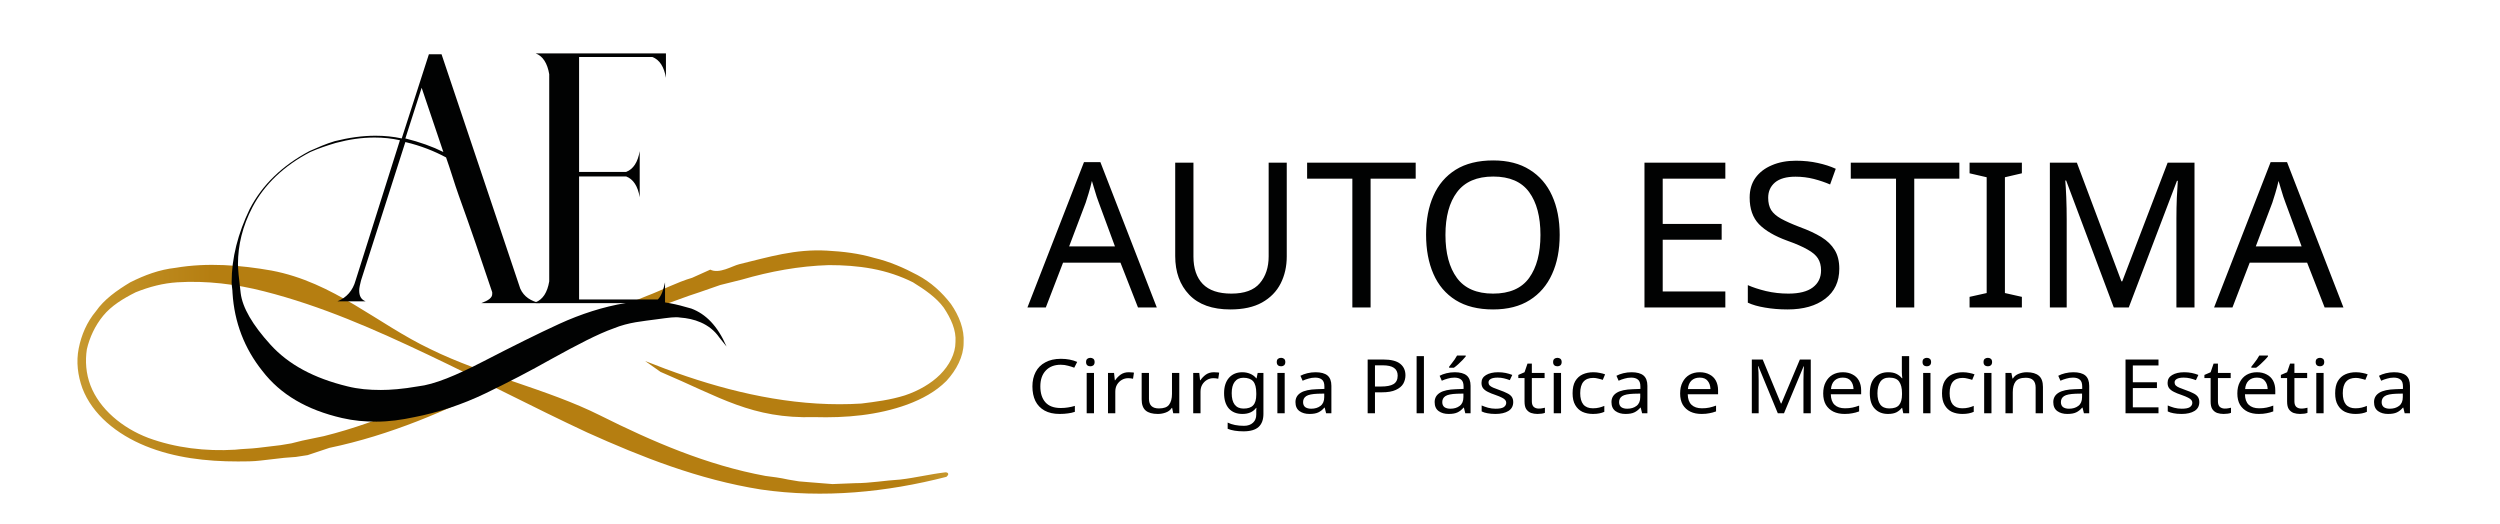
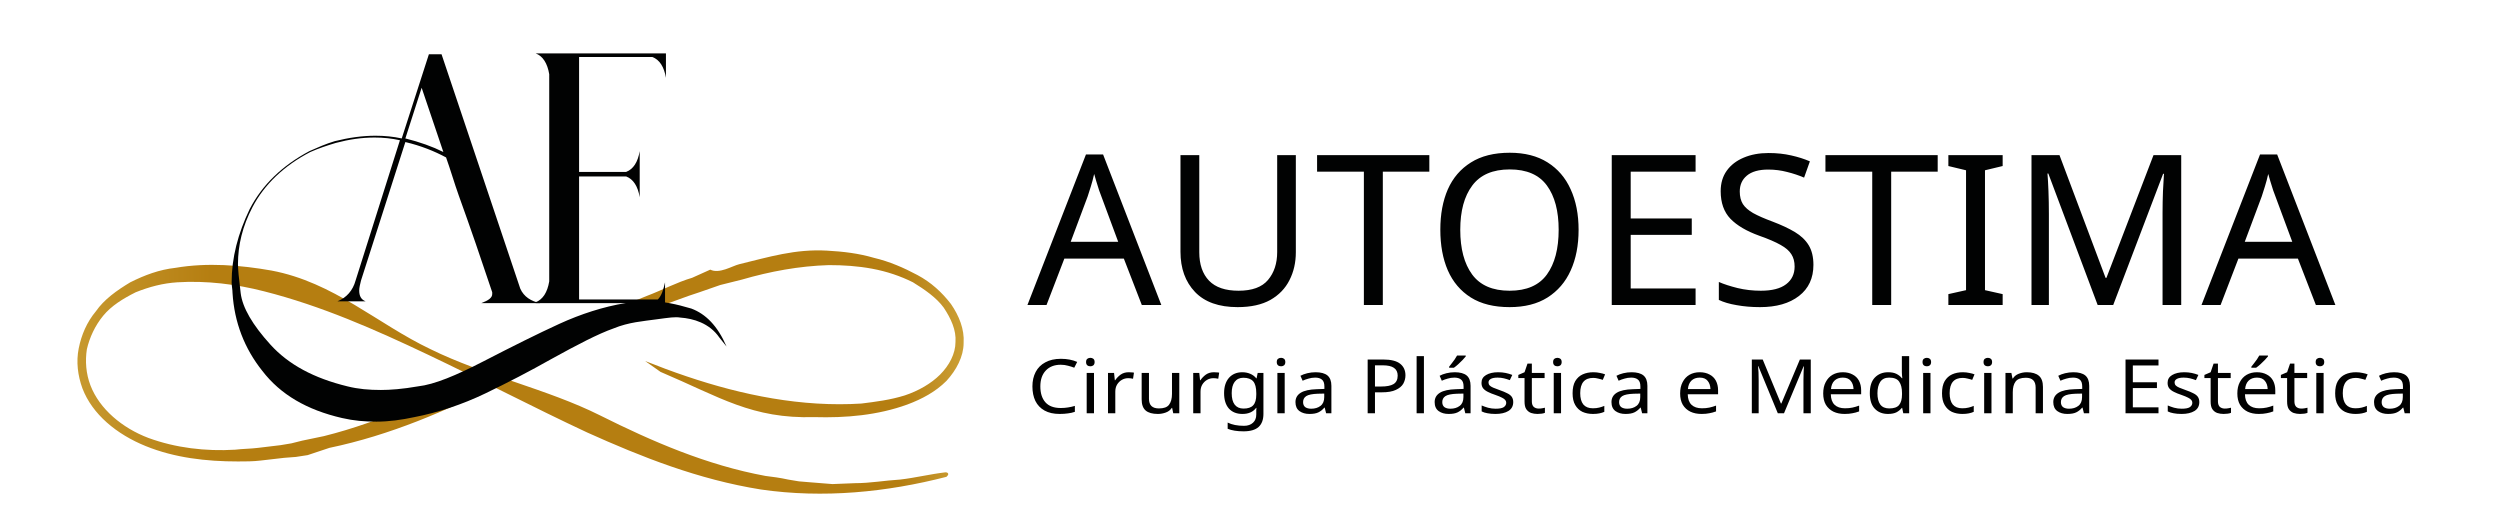
<svg xmlns="http://www.w3.org/2000/svg" version="1.1" id="Layer_1" x="0px" y="0px" viewBox="0 0 276.3 57.9" style="enable-background:new 0 0 276.3 57.9;" xml:space="preserve">
  <style type="text/css">
	.st0{fill:url(#SVGID_1_);}
	.st1{fill:#010202;}
	.st2{font-family:'Helvetica-Light';}
	.st3{font-size:8.306px;}
	.st4{font-family:'OriyaMN';}
- 	.st5{font-size:22.403px;}
+ 	.st5{font-size:23.196px;}
</style>
  <g>
-     <linearGradient id="SVGID_1_" gradientUnits="userSpaceOnUse" x1="8.521" y1="41.152" x2="106.812" y2="41.152">
+     <linearGradient id="SVGID_1_" gradientUnits="userSpaceOnUse" x1="8.559" y1="16.773" x2="106.85" y2="16.773" gradientTransform="matrix(1 0 0 -1 0 57.8898)">
      <stop offset="0" style="stop-color:#C7992F" />
      <stop offset="0.151" style="stop-color:#B57E11" />
      <stop offset="0.926" style="stop-color:#B57E11" />
      <stop offset="0.935" style="stop-color:#B88317" />
      <stop offset="1" style="stop-color:#CDA136" />
    </linearGradient>
-     <path class="st0" d="M71.3,39.9c6,2.4,12.4,4.3,19,4.7c1.7,0.1,3.3,0.1,4.9,0c1.6-0.2,3.2-0.4,4.8-0.9c1.5-0.5,2.9-1.3,3.9-2.3   c1-1,1.7-2.3,1.7-3.6c0.1-1.3-0.5-2.6-1.3-3.8c-0.8-1.1-2.1-2-3.4-2.8c-1.4-0.7-2.9-1.2-4.5-1.5c-1.6-0.3-3.2-0.4-4.8-0.4   c-3.3,0.1-6.5,0.7-9.6,1.6c-0.8,0.2-1.6,0.4-2.4,0.6l-2.3,0.8c-1.6,0.5-3,1.1-4.6,1.6c-6,2.4-11.6,5.5-17.5,8.5   c-5.8,3-12.1,5.7-18.8,7.1L34,50.3l-1.3,0.2l-1.3,0.1l-2.6,0.3C28,51,27.1,51,26.3,51c-3.5,0-7-0.4-10.2-1.7   c-3.2-1.3-5.9-3.5-7-6.4c-0.5-1.4-0.7-2.9-0.4-4.4c0.3-1.5,0.9-2.9,1.9-4.1c0.9-1.3,2.3-2.3,3.8-3.2c1.6-0.8,3.2-1.4,5-1.6   c3.5-0.6,7.2-0.3,10.6,0.3c6.9,1.3,11.7,5.9,17.6,8.7c5.9,2.9,12.9,4.4,18.7,7.3c5.8,2.9,11.8,5.5,18.3,6.7   c0.8,0.1,1.6,0.2,2.5,0.4l1.2,0.2l1.2,0.1l2.5,0.2l2.5-0.1c1.7,0,3.3-0.3,5-0.4c1.7-0.2,3.3-0.6,5-0.8l0,0c0.2,0,0.3,0.1,0.3,0.2   c0,0.1-0.1,0.2-0.2,0.3C98,54.4,91,55.1,84.1,54.1c-6.9-1.1-13.2-3.6-19.2-6.3c-6-2.8-11.7-5.8-17.6-8.6c-5.9-2.8-11.8-5.4-18.1-7   c-3.1-0.8-6.4-1.2-9.6-1c-1.6,0.1-3.1,0.5-4.6,1.1c-1.4,0.7-2.7,1.5-3.6,2.6c-0.9,1.1-1.5,2.4-1.8,3.7c-0.2,1.3-0.1,2.7,0.4,4   c1,2.6,3.5,4.7,6.4,5.8c3,1.1,6.3,1.5,9.6,1.3c0.8-0.1,1.7-0.1,2.5-0.2l2.5-0.3l1.2-0.2l1.2-0.3l2.4-0.5c6.4-1.6,12.3-4.4,17.9-7.5   c5.6-3.1,11.6-5.5,17.8-8c1.6-0.6,3.3-1.5,5-2l2-0.9c1,0.5,2.4-0.4,3.2-0.6c3.3-0.8,6.2-1.7,9.7-1.5c1.8,0.1,3.5,0.3,5.2,0.8   c1.7,0.4,3.3,1.1,4.8,1.9c1.5,0.8,2.7,1.9,3.7,3.2c0.9,1.3,1.5,2.8,1.4,4.3c0,1.5-0.8,3-1.9,4.2c-1.2,1.2-2.7,2-4.3,2.6   c-3.3,1.2-6.8,1.5-10.3,1.4c-6.9,0.2-10.4-2.2-17-5" />
+     <path class="st0" d="M71.3,39.9c6,2.4,12.4,4.3,19,4.7c1.7,0.1,3.3,0.1,4.9,0c1.6-0.2,3.2-0.4,4.8-0.9c1.5-0.5,2.9-1.3,3.9-2.3   s1.7-2.3,1.7-3.6c0.1-1.3-0.5-2.6-1.3-3.8c-0.8-1.1-2.1-2-3.4-2.8c-1.4-0.7-2.9-1.2-4.5-1.5s-3.2-0.4-4.8-0.4   c-3.3,0.1-6.5,0.7-9.6,1.6c-0.8,0.2-1.6,0.4-2.4,0.6l-2.3,0.8c-1.6,0.5-3,1.1-4.6,1.6c-6,2.4-11.6,5.5-17.5,8.5   c-5.8,3-12.1,5.7-18.8,7.1L34,50.3l-1.3,0.2l-1.3,0.1l-2.6,0.3C28,51,27.1,51,26.3,51c-3.5,0-7-0.4-10.2-1.7s-5.9-3.5-7-6.4   c-0.5-1.4-0.7-2.9-0.4-4.4s0.9-2.9,1.9-4.1c0.9-1.3,2.3-2.3,3.8-3.2c1.6-0.8,3.2-1.4,5-1.6c3.5-0.6,7.2-0.3,10.6,0.3   c6.9,1.3,11.7,5.9,17.6,8.7c5.9,2.9,12.9,4.4,18.7,7.3c5.8,2.9,11.8,5.5,18.3,6.7c0.8,0.1,1.6,0.2,2.5,0.4l1.2,0.2l1.2,0.1l2.5,0.2   l2.5-0.1c1.7,0,3.3-0.3,5-0.4c1.7-0.2,3.3-0.6,5-0.8l0,0c0.2,0,0.3,0.1,0.3,0.2c0,0.1-0.1,0.2-0.2,0.3C98,54.4,91,55.1,84.1,54.1   c-6.9-1.1-13.2-3.6-19.2-6.3c-6-2.8-11.7-5.8-17.6-8.6c-5.9-2.8-11.8-5.4-18.1-7c-3.1-0.8-6.4-1.2-9.6-1c-1.6,0.1-3.1,0.5-4.6,1.1   c-1.4,0.7-2.7,1.5-3.6,2.6c-0.9,1.1-1.5,2.4-1.8,3.7c-0.2,1.3-0.1,2.7,0.4,4c1,2.6,3.5,4.7,6.4,5.8c3,1.1,6.3,1.5,9.6,1.3   c0.8-0.1,1.7-0.1,2.5-0.2l2.5-0.3l1.2-0.2l1.2-0.3l2.4-0.5c6.4-1.6,12.3-4.4,17.9-7.5s11.6-5.5,17.8-8c1.6-0.6,3.3-1.5,5-2l2-0.9   c1,0.5,2.4-0.4,3.2-0.6c3.3-0.8,6.2-1.7,9.7-1.5c1.8,0.1,3.5,0.3,5.2,0.8c1.7,0.4,3.3,1.1,4.8,1.9s2.7,1.9,3.7,3.2   c0.9,1.3,1.5,2.8,1.4,4.3c0,1.5-0.8,3-1.9,4.2c-1.2,1.2-2.7,2-4.3,2.6c-3.3,1.2-6.8,1.5-10.3,1.4c-6.9,0.2-10.4-2.2-17-5" />
    <g>
-       <path class="st1" d="M79.5,37.3c-1.1-1.6-2.9-2.1-4.3-2.2c-0.6-0.1-1.2,0-2.7,0.2c-1.4,0.2-3,0.3-4.7,1c-1.7,0.6-4,1.8-6.9,3.4    c-2.3,1.3-4.8,2.6-7.3,3.8c-2.5,1.2-5.2,2.1-7.8,2.6c-1.4,0.3-2.8,0.5-4.2,0.5c-1.3,0-2.5-0.1-3.8-0.4c-3.9-0.9-6.8-2.6-8.8-5.2    c-2-2.5-3.1-5.4-3.3-8.6c0-0.4-0.1-0.8-0.1-1.2c0-2.7,0.7-5.4,2-8.1c1.4-2.7,3.6-4.8,6.6-6.4c0.9-0.4,1.8-0.8,2.8-1.1    c1.6-0.4,3.1-0.6,4.5-0.6c1,0,2,0.1,2.9,0.3l3-9.3h1.4l8.7,25.9c0.4,0.9,1.2,1.4,2.2,1.6h-6.5c0.8-0.3,1.2-0.6,1.2-1    c0-0.1,0-0.1,0-0.2c-1.2-3.6-2.4-7.1-3.7-10.7c-0.5-1.4-0.9-2.8-1.4-4.2c-1.3-0.7-2.8-1.3-4.5-1.7l-4.9,15.3    c-0.1,0.4-0.2,0.8-0.2,1.1c0,0.6,0.2,1,0.7,1.2h-3.1c1-0.4,1.7-1.2,2-2.3l4.9-15.5c-0.9-0.2-1.8-0.3-2.8-0.3    c-1.4,0-2.8,0.2-4.3,0.6c-1,0.3-1.9,0.6-2.8,1c-2.9,1.5-5.1,3.6-6.4,6.1c-1.1,2.1-1.6,4.2-1.6,6.3c0,0.5,0.1,1.6,0.3,3.2    c0.2,1.6,1.3,3.5,3.3,5.7c2,2.2,4.8,3.7,8.5,4.6c1.2,0.3,2.4,0.4,3.7,0.4c1,0,2.4-0.1,4.1-0.4c1.8-0.2,4.2-1.2,7.3-2.8    c3.1-1.6,5.9-3,8.3-4.1c2.4-1.1,4.9-1.9,7.3-2.3c1-0.2,1.9-0.2,2.8-0.2c1.4,0,2.8,0.3,4.5,0.8c1.6,0.6,2.9,1.9,3.9,4.2 M80.3,43.8     M46.6,9.7l-1.8,5.6c1.6,0.4,3,0.9,4.2,1.5L46.6,9.7z" />
-       <path class="st1" d="M59.2,33.4c0.8-0.3,1.3-1.1,1.5-2.3V8.2c-0.2-1.2-0.7-2-1.5-2.3h14.4v2.7c-0.2-1.2-0.7-2-1.5-2.3H64V19h5.2    c0.8-0.3,1.3-1.1,1.5-2.3v5.1c-0.2-1.2-0.7-2-1.5-2.3H64v13.6h8.7c0.4-0.4,0.6-1,0.8-1.9v2.3H59.2z" />
+       <path class="st1" d="M79.5,37.3c-1.1-1.6-2.9-2.1-4.3-2.2c-0.6-0.1-1.2,0-2.7,0.2c-1.4,0.2-3,0.3-4.7,1c-1.7,0.6-4,1.8-6.9,3.4    c-2.3,1.3-4.8,2.6-7.3,3.8s-5.2,2.1-7.8,2.6c-1.4,0.3-2.8,0.5-4.2,0.5c-1.3,0-2.5-0.1-3.8-0.4C33.9,45.3,31,43.6,29,41    c-2-2.5-3.1-5.4-3.3-8.6c0-0.4-0.1-0.8-0.1-1.2c0-2.7,0.7-5.4,2-8.1c1.4-2.7,3.6-4.8,6.6-6.4c0.9-0.4,1.8-0.8,2.8-1.1    c1.6-0.4,3.1-0.6,4.5-0.6c1,0,2,0.1,2.9,0.3l3-9.3h1.4l8.7,25.9c0.4,0.9,1.2,1.4,2.2,1.6h-6.5c0.8-0.3,1.2-0.6,1.2-1    c0-0.1,0-0.1,0-0.2c-1.2-3.6-2.4-7.1-3.7-10.7c-0.5-1.4-0.9-2.8-1.4-4.2c-1.3-0.7-2.8-1.3-4.5-1.7L39.9,31    c-0.1,0.4-0.2,0.8-0.2,1.1c0,0.6,0.2,1,0.7,1.2h-3.1c1-0.4,1.7-1.2,2-2.3l4.9-15.5c-0.9-0.2-1.8-0.3-2.8-0.3    c-1.4,0-2.8,0.2-4.3,0.6c-1,0.3-1.9,0.6-2.8,1c-2.9,1.5-5.1,3.6-6.4,6.1c-1.1,2.1-1.6,4.2-1.6,6.3c0,0.5,0.1,1.6,0.3,3.2    c0.2,1.6,1.3,3.5,3.3,5.7s4.8,3.7,8.5,4.6c1.2,0.3,2.4,0.4,3.7,0.4c1,0,2.4-0.1,4.1-0.4c1.8-0.2,4.2-1.2,7.3-2.8s5.9-3,8.3-4.1    s4.9-1.9,7.3-2.3c1-0.2,1.9-0.2,2.8-0.2c1.4,0,2.8,0.3,4.5,0.8c1.6,0.6,2.9,1.9,3.9,4.2 M46.6,9.7l-1.8,5.6c1.6,0.4,3,0.9,4.2,1.5    L46.6,9.7z" />
+       <path class="st1" d="M59.2,33.4c0.8-0.3,1.3-1.1,1.5-2.3V8.2c-0.2-1.2-0.7-2-1.5-2.3h14.4v2.7c-0.2-1.2-0.7-2-1.5-2.3H64V19h5.2    c0.8-0.3,1.3-1.1,1.5-2.3v5.1c-0.2-1.2-0.7-2-1.5-2.3H64v13.6h8.7c0.4-0.4,0.6-1,0.8-1.9v2.3H59.2V33.4z" />
    </g>
  </g>
  <g>
    <g>
-       <text transform="matrix(1.1 0 0 1 113.5519 45.6712)" class="st2 st3">Cirurgia Plástica e Medicina Estética</text>
+       <text transform="matrix(1.1 0 0 1 113.5522 45.6711)" class="st2 st3">Cirurgia Plástica e Medicina Estética</text>
    </g>
    <g>
-       <text transform="matrix(1 0 0 1 113.5519 33.9808)" class="st1 st4 st5">AUTO ESTIMA</text>
+       <text transform="matrix(1 0 0 1 113.5522 33.7092)" class="st1 st4 st5">AUTOESTIMA</text>
    </g>
  </g>
</svg>
